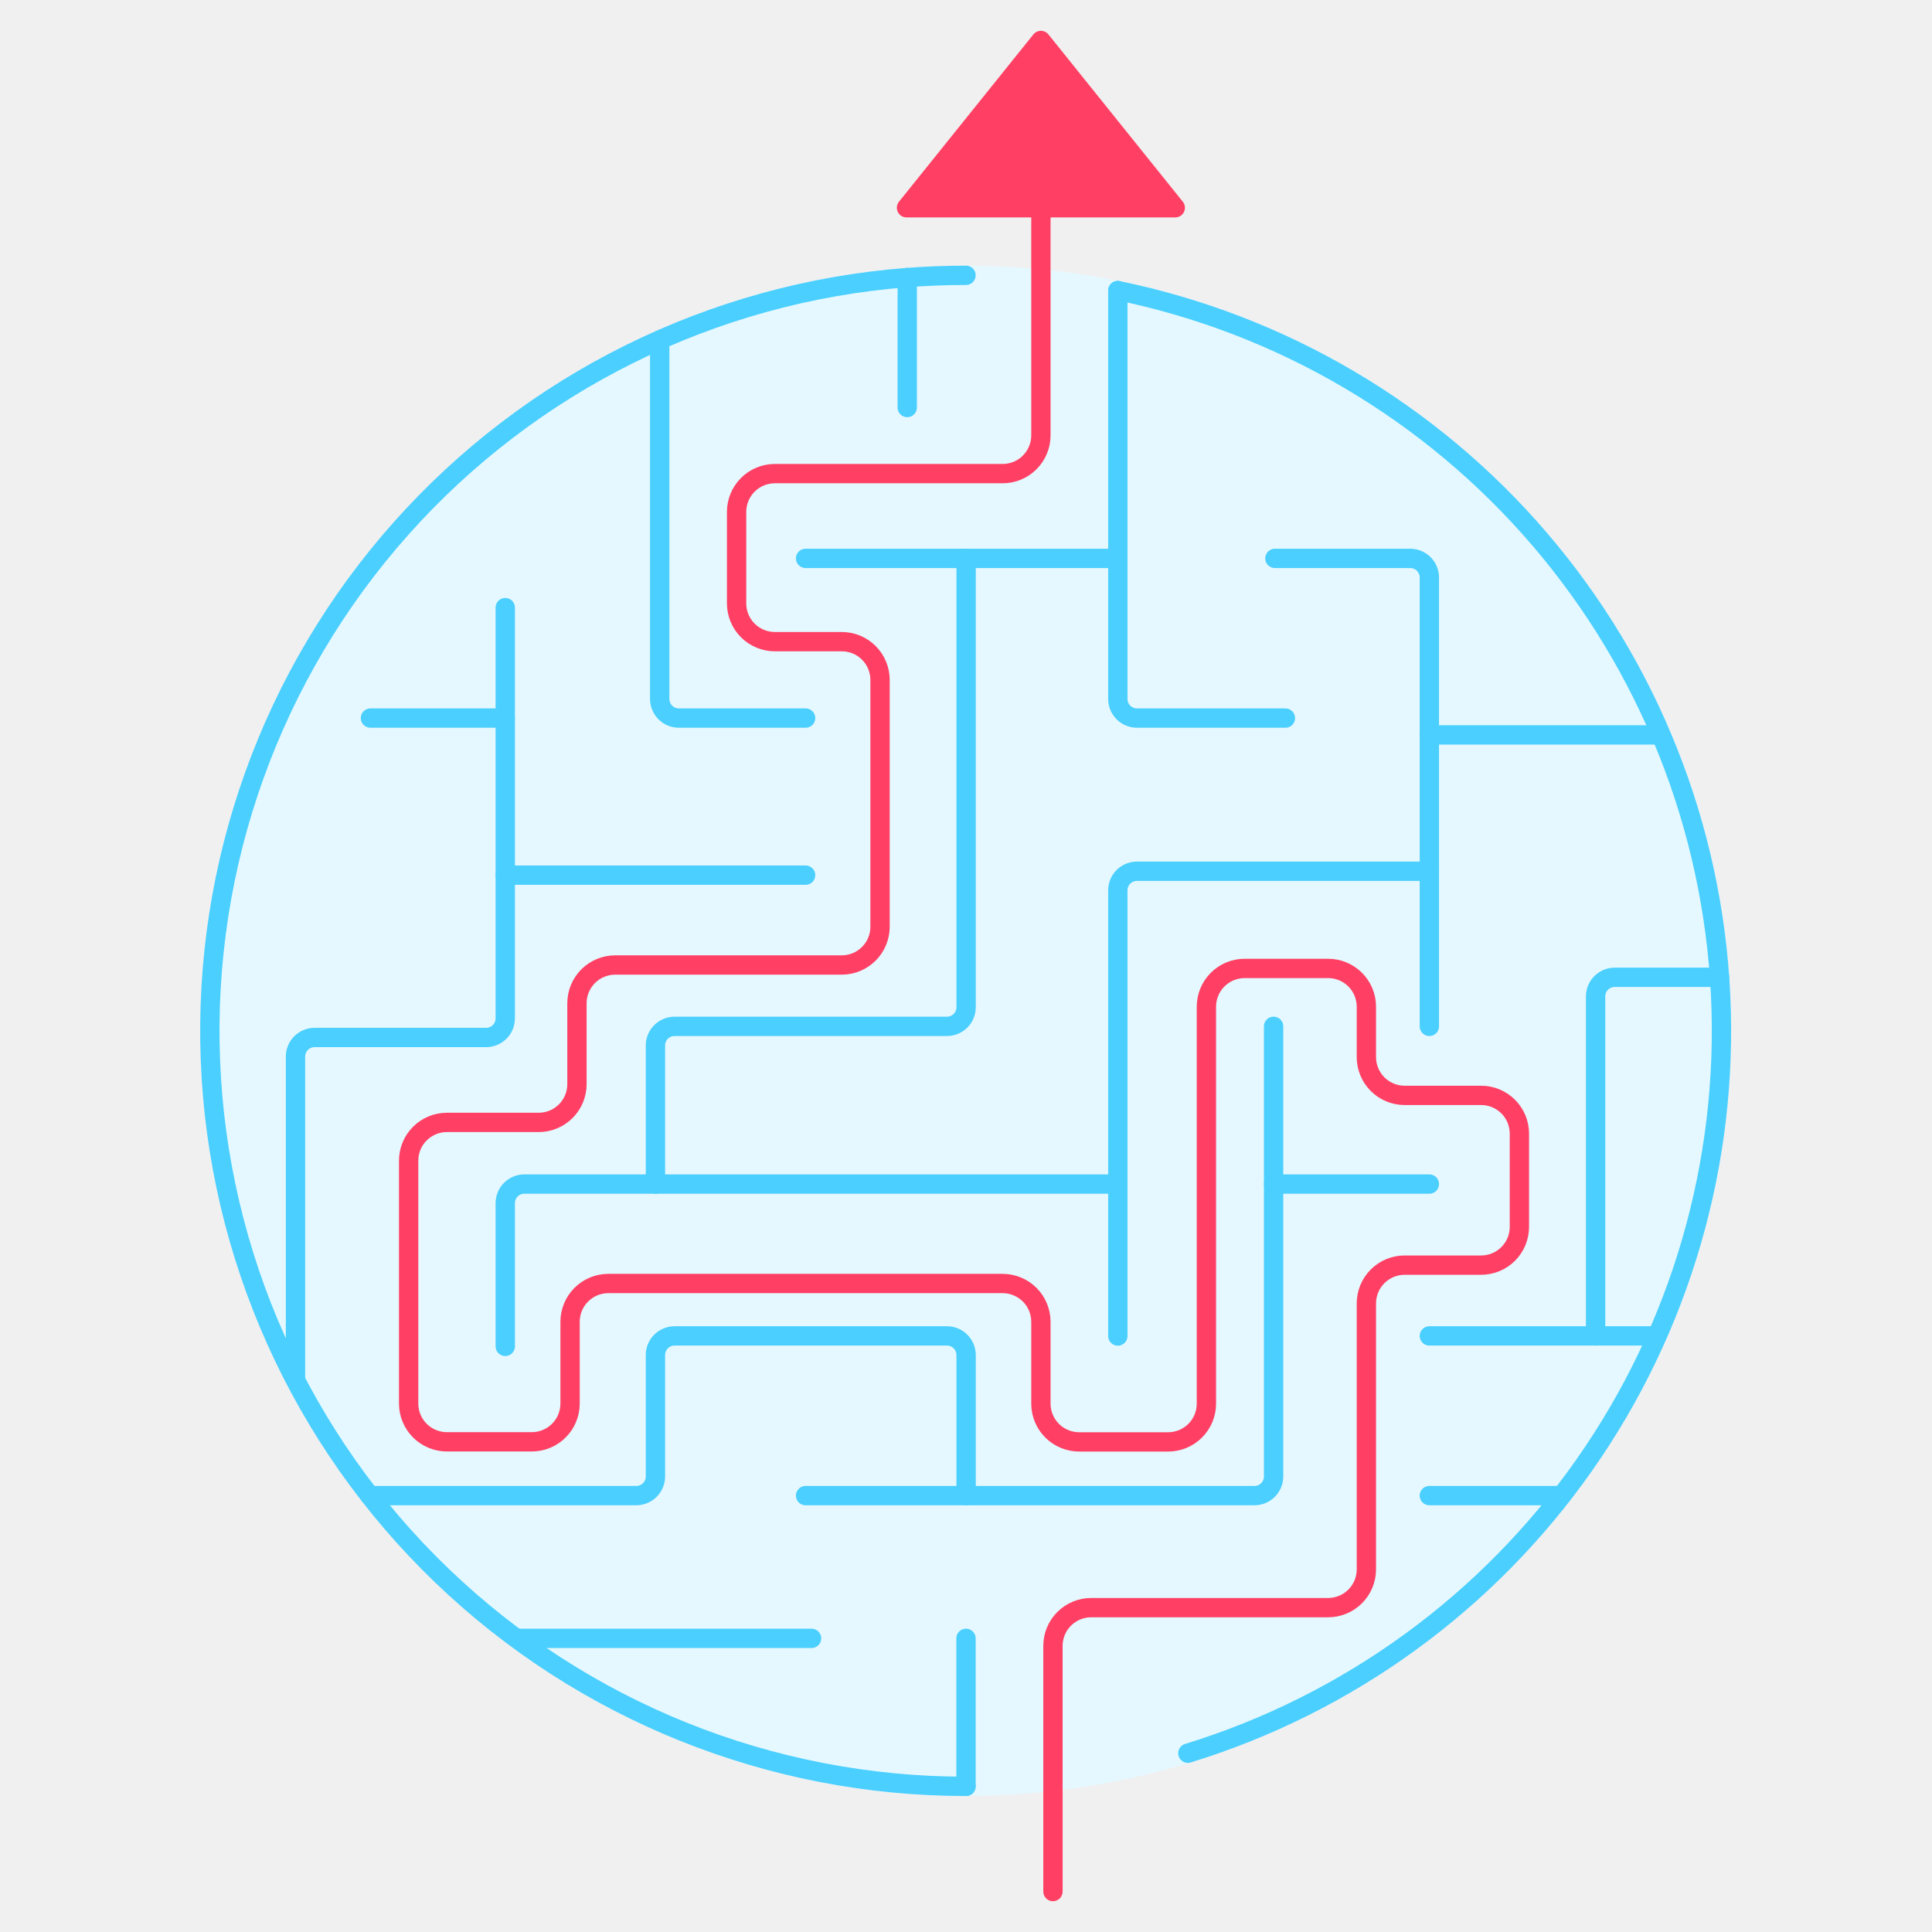
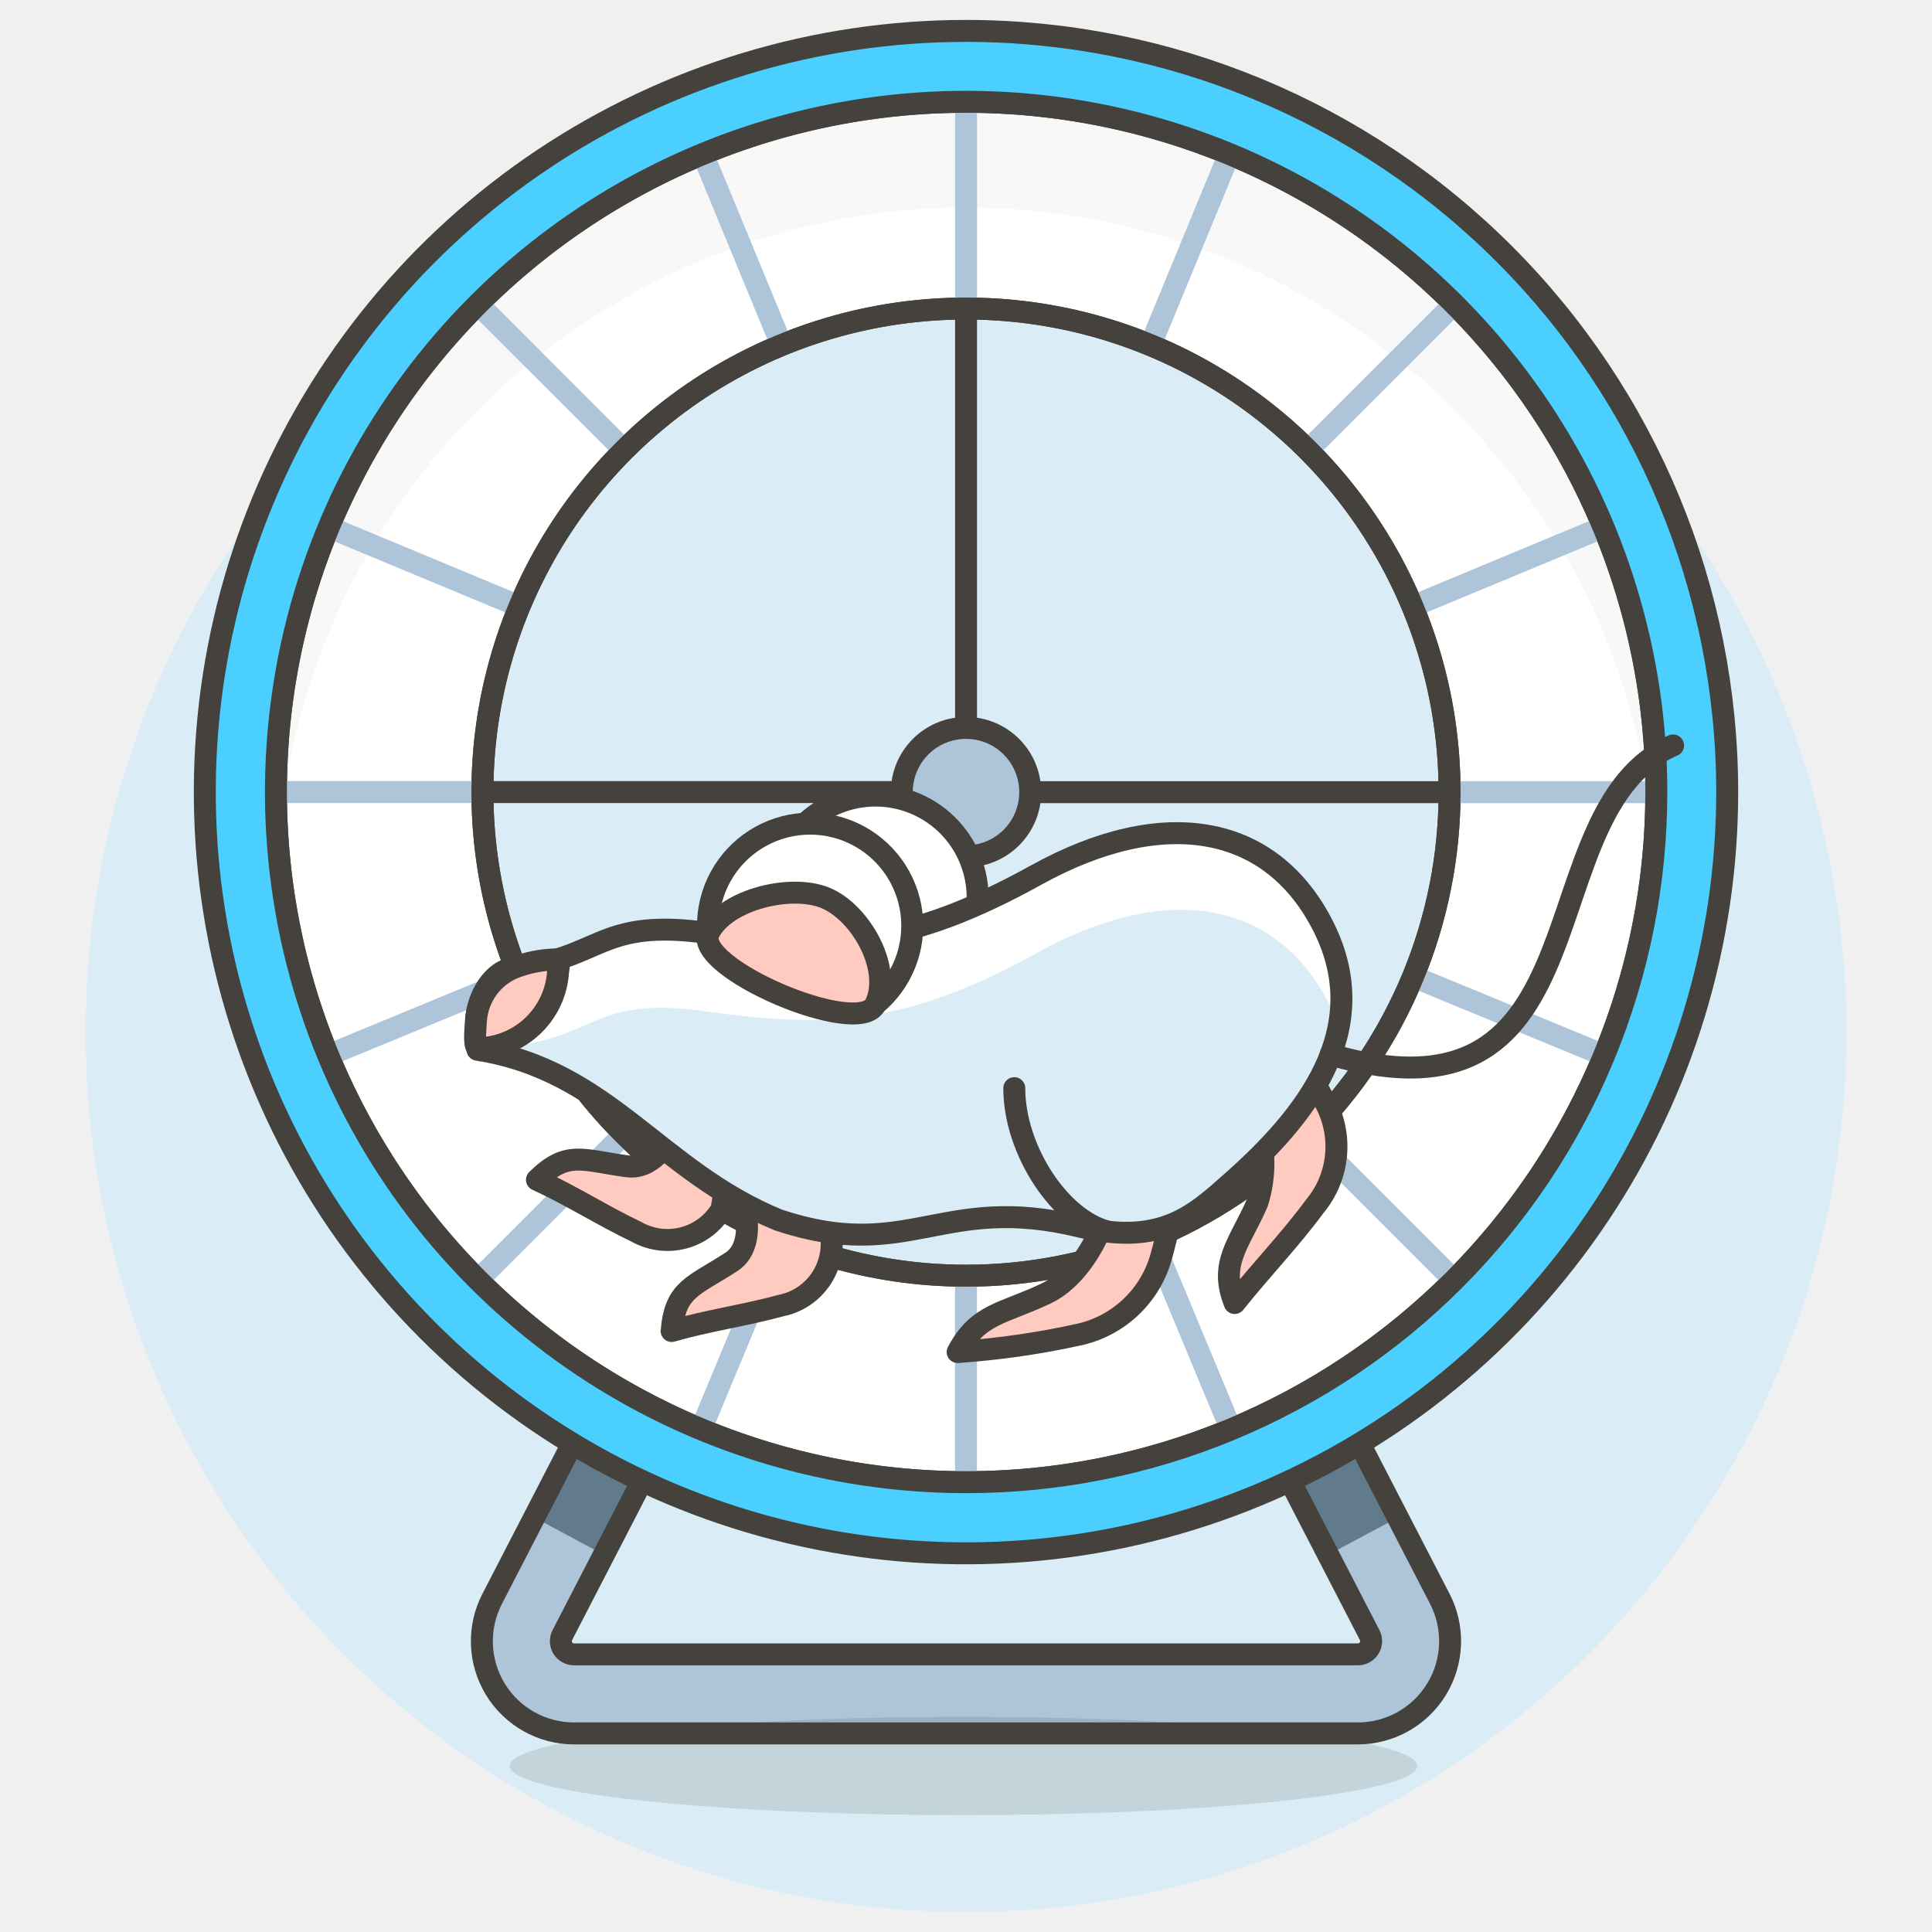
- <svg xmlns="http://www.w3.org/2000/svg" width="500" height="500" viewBox="0 0 500 500" fill="none">
-   <path d="M250 464.777C359.352 464.777 448 376.129 448 266.777C448 157.424 359.352 68.777 250 68.777C140.648 68.777 52 157.424 52 266.777C52 376.129 140.648 464.777 250 464.777Z" fill="#E5F8FF" />
-   <path d="M208.489 226.493H130.759" stroke="#4ACFFF" stroke-width="5" stroke-linecap="round" stroke-linejoin="round" />
-   <path d="M170.731 88.017V180.889C170.731 182.201 171.252 183.461 172.181 184.389C173.109 185.317 174.367 185.839 175.681 185.839H208.489" stroke="#4ACFFF" stroke-width="5" stroke-linecap="round" stroke-linejoin="round" />
-   <path d="M130.759 157.253V263.549C130.759 264.862 130.238 266.121 129.31 267.049C128.381 267.978 127.122 268.499 125.809 268.499H81.423C80.11 268.499 78.851 269.02 77.923 269.949C76.994 270.877 76.473 272.136 76.473 273.449V356.891" stroke="#4ACFFF" stroke-width="5" stroke-linecap="round" stroke-linejoin="round" />
-   <path d="M289.293 75.202V180.89C289.293 182.202 289.814 183.461 290.743 184.39C291.671 185.318 292.93 185.84 294.243 185.84H332.665" stroke="#4ACFFF" stroke-width="5" stroke-linecap="round" stroke-linejoin="round" />
-   <path d="M329.947 144.511H364.968C366.281 144.511 367.54 145.033 368.468 145.961C369.397 146.889 369.918 148.149 369.918 149.461V265.618" stroke="#4ACFFF" stroke-width="5" stroke-linecap="round" stroke-linejoin="round" />
-   <path d="M289.293 144.511H208.489" stroke="#4ACFFF" stroke-width="5" stroke-linecap="round" stroke-linejoin="round" />
-   <path d="M250.029 144.511V260.668C250.029 261.981 249.508 263.24 248.579 264.168C247.651 265.097 246.392 265.618 245.079 265.618H174.576C173.264 265.618 172.005 266.14 171.076 267.068C170.148 267.996 169.626 269.255 169.626 270.568V306.431" stroke="#4ACFFF" stroke-width="5" stroke-linecap="round" stroke-linejoin="round" />
-   <path d="M130.759 348.441V311.38C130.759 310.068 131.28 308.809 132.209 307.88C133.137 306.952 134.396 306.43 135.709 306.43H289.293" stroke="#4ACFFF" stroke-width="5" stroke-linecap="round" stroke-linejoin="round" />
-   <path d="M369.919 225.474H294.243C292.93 225.474 291.671 225.995 290.743 226.923C289.814 227.852 289.293 229.11 289.293 230.424V345.759" stroke="#4ACFFF" stroke-width="5" stroke-linecap="round" stroke-linejoin="round" />
-   <path d="M95.871 387.061H164.676C165.989 387.061 167.248 386.539 168.176 385.611C169.105 384.683 169.626 383.424 169.626 382.111V350.683C169.626 349.371 170.148 348.111 171.076 347.183C172.004 346.255 173.264 345.733 174.576 345.733H245.079C246.392 345.733 247.651 346.255 248.579 347.183C249.508 348.111 250.029 349.371 250.029 350.683V387.061" stroke="#4ACFFF" stroke-width="5" stroke-linecap="round" stroke-linejoin="round" />
-   <path d="M329.605 265.619V382.112C329.605 383.425 329.084 384.683 328.156 385.612C327.227 386.54 325.968 387.062 324.655 387.062H208.489" stroke="#4ACFFF" stroke-width="5" stroke-linecap="round" stroke-linejoin="round" />
-   <path d="M329.605 306.436H369.918" stroke="#4ACFFF" stroke-width="5" stroke-linecap="round" stroke-linejoin="round" />
-   <path d="M369.919 345.733H428.804" stroke="#4ACFFF" stroke-width="5" stroke-linecap="round" stroke-linejoin="round" />
-   <path d="M250 424.008V462.301" stroke="#4ACFFF" stroke-width="5" stroke-linecap="round" stroke-linejoin="round" />
-   <path d="M210.028 424.008H133.773" stroke="#4ACFFF" stroke-width="5" stroke-linecap="round" stroke-linejoin="round" />
-   <path d="M412.939 345.734V257.876C412.939 256.563 413.46 255.304 414.389 254.376C415.317 253.447 416.576 252.926 417.889 252.926H445.03" stroke="#4ACFFF" stroke-width="5" stroke-linecap="round" stroke-linejoin="round" />
-   <path d="M369.919 190.195H428.977" stroke="#4ACFFF" stroke-width="5" stroke-linecap="round" stroke-linejoin="round" />
-   <path d="M234.794 71.83V105.465" stroke="#4ACFFF" stroke-width="5" stroke-linecap="round" stroke-linejoin="round" />
-   <path d="M250 462.301C199.431 462.345 150.812 442.795 114.351 407.756C77.889 372.718 56.421 324.915 54.453 274.385C52.486 223.855 70.171 174.528 103.797 136.759C137.424 98.991 184.375 75.719 234.793 71.831C239.812 71.445 244.881 71.251 250 71.251" stroke="#4ACFFF" stroke-width="5" stroke-linecap="round" stroke-linejoin="round" />
-   <path d="M289.293 75.202C331.838 83.943 370.262 106.598 398.508 139.592C426.754 172.587 443.213 214.045 445.29 257.429C447.368 300.813 434.945 343.653 409.982 379.196C385.019 414.739 348.935 440.962 307.42 453.729" stroke="#4ACFFF" stroke-width="5" stroke-linecap="round" stroke-linejoin="round" />
-   <path d="M130.759 185.839H95.871" stroke="#4ACFFF" stroke-width="5" stroke-linecap="round" stroke-linejoin="round" />
-   <path d="M369.919 387.062H404.113" stroke="#4ACFFF" stroke-width="5" stroke-linecap="round" stroke-linejoin="round" />
-   <path d="M269.384 53.768V112.673C269.384 115.299 268.341 117.817 266.484 119.673C264.628 121.53 262.11 122.573 259.484 122.573H200.53C197.904 122.573 195.386 123.616 193.529 125.473C191.673 127.329 190.63 129.847 190.63 132.473V156.159C190.63 157.459 190.886 158.746 191.383 159.947C191.881 161.148 192.61 162.24 193.529 163.159C194.449 164.078 195.54 164.807 196.741 165.305C197.942 165.802 199.229 166.059 200.53 166.059H217.855C220.48 166.059 222.998 167.102 224.855 168.959C226.712 170.815 227.755 173.333 227.755 175.959V239.839C227.755 242.464 226.712 244.982 224.855 246.839C222.998 248.696 220.48 249.739 217.855 249.739H159.217C156.591 249.739 154.073 250.782 152.217 252.638C150.36 254.495 149.317 257.013 149.317 259.639V280.577C149.317 283.203 148.274 285.721 146.417 287.577C144.561 289.434 142.042 290.477 139.417 290.477H115.657C113.031 290.477 110.513 291.52 108.657 293.377C106.8 295.233 105.757 297.751 105.757 300.377V363.242C105.757 365.868 106.8 368.386 108.657 370.242C110.513 372.099 113.031 373.142 115.657 373.142H137.635C140.26 373.142 142.778 372.099 144.635 370.242C146.492 368.386 147.535 365.868 147.535 363.242V342.071C147.535 339.445 148.578 336.927 150.435 335.071C152.291 333.214 154.809 332.171 157.435 332.171H259.484C262.11 332.171 264.628 333.214 266.484 335.071C268.341 336.927 269.384 339.445 269.384 342.071V363.262C269.384 365.887 270.427 368.405 272.284 370.262C274.14 372.119 276.659 373.162 279.284 373.162H302.317C304.942 373.162 307.46 372.119 309.317 370.262C311.174 368.405 312.217 365.887 312.217 363.262V260.53C312.217 257.904 313.259 255.386 315.116 253.529C316.972 251.673 319.491 250.63 322.117 250.63H343.718C346.344 250.63 348.862 251.673 350.719 253.529C352.575 255.386 353.618 257.904 353.618 260.53V273.583C353.618 276.208 354.661 278.726 356.518 280.583C358.374 282.44 360.893 283.483 363.518 283.483H383.318C385.944 283.483 388.462 284.526 390.319 286.382C392.175 288.239 393.218 290.757 393.218 293.383V317.514C393.218 318.814 392.962 320.101 392.464 321.302C391.967 322.504 391.238 323.595 390.319 324.514C389.399 325.433 388.308 326.163 387.107 326.66C385.906 327.158 384.618 327.414 383.318 327.414H363.518C360.893 327.414 358.374 328.457 356.518 330.314C354.661 332.17 353.618 334.688 353.618 337.314V406.154C353.618 408.779 352.575 411.297 350.719 413.154C348.862 415.011 346.344 416.054 343.718 416.054H282.403C279.777 416.054 277.259 417.097 275.402 418.953C273.546 420.81 272.503 423.328 272.503 425.954V489.526" stroke="#FF4064" stroke-width="5" stroke-linecap="round" stroke-linejoin="round" />
-   <path d="M304.158 53.768L269.384 10.475L234.605 53.768H304.158Z" fill="#FF4064" stroke="#FF4064" stroke-width="5" stroke-linecap="round" stroke-linejoin="round" />
+ <svg xmlns="http://www.w3.org/2000/svg" width="440" height="440" viewBox="0 0 440 440" fill="none">
+   <path d="M22 234.959C22 287.472 42.861 337.834 79.993 374.966C117.125 412.098 167.487 432.959 220 432.959C272.513 432.959 322.875 412.098 360.007 374.966C397.139 337.834 418 287.472 418 234.959C418 182.446 397.139 132.084 360.007 94.952C322.875 57.82 272.513 36.959 220 36.959C167.487 36.959 117.125 57.82 79.993 94.952C42.861 132.084 22 182.446 22 234.959Z" fill="#DAEDF7" stroke="#DAEDF7" stroke-width="5" />
+   <path d="M309.263 394.774H130.722C127.119 394.772 123.578 393.842 120.438 392.075C117.298 390.308 114.666 387.762 112.795 384.684C110.924 381.605 109.876 378.097 109.752 374.496C109.629 370.895 110.434 367.324 112.09 364.124L183.608 225.658C184.726 223.577 186.617 222.02 188.874 221.321C191.13 220.622 193.571 220.837 195.669 221.921C197.768 223.005 199.357 224.87 200.093 227.115C200.83 229.359 200.655 231.803 199.606 233.919L128.064 372.391C127.828 372.847 127.713 373.357 127.731 373.871C127.749 374.384 127.899 374.885 128.165 375.324C128.432 375.763 128.807 376.127 129.255 376.379C129.703 376.632 130.208 376.765 130.722 376.766H309.263C309.778 376.765 310.283 376.632 310.731 376.38C311.179 376.127 311.555 375.765 311.823 375.326C312.091 374.887 312.242 374.387 312.262 373.873C312.282 373.359 312.17 372.849 311.936 372.391L242.181 237.414C241.085 235.292 240.878 232.821 241.604 230.546C242.33 228.271 243.93 226.377 246.052 225.282C248.174 224.186 250.645 223.978 252.92 224.704C255.195 225.43 257.089 227.03 258.184 229.152L327.91 364.124C329.563 367.327 330.365 370.901 330.238 374.503C330.11 378.105 329.059 381.613 327.184 384.691C325.31 387.77 322.675 390.314 319.533 392.08C316.391 393.846 312.848 394.774 309.244 394.774H309.263Z" fill="#ADC4D9" />
+   <path d="M302.482 354.096L242.181 237.414C241.085 235.292 240.878 232.821 241.604 230.546C242.33 228.271 243.93 226.377 246.052 225.282C248.174 224.186 250.644 223.978 252.92 224.704C255.195 225.43 257.089 227.03 258.184 229.153L318.361 345.606L302.482 354.096Z" fill="#627B8C" />
+   <path d="M121.648 345.581L183.608 225.658C184.726 223.577 186.617 222.02 188.874 221.321C191.13 220.622 193.571 220.837 195.669 221.921C197.768 223.005 199.357 224.87 200.093 227.115C200.83 229.359 200.655 231.803 199.606 233.919L137.523 354.076L121.648 345.581Z" fill="#627B8C" />
+   <path opacity="0.15" d="M116.08 402.19C116.08 403.659 118.752 405.114 123.945 406.471C129.138 407.828 136.75 409.062 146.345 410.1C155.94 411.139 167.331 411.963 179.868 412.525C192.405 413.088 205.841 413.377 219.411 413.377C232.981 413.377 246.417 413.088 258.954 412.525C271.491 411.963 282.882 411.139 292.477 410.1C302.072 409.062 309.684 407.828 314.877 406.471C320.069 405.114 322.742 403.659 322.742 402.19C322.742 399.223 311.856 396.378 292.477 394.28C273.099 392.182 246.816 391.003 219.411 391.003C192.006 391.003 165.723 392.182 146.345 394.28C126.966 396.378 116.08 399.223 116.08 402.19Z" fill="#45413C" />
+   <path d="M309.263 394.774H130.722C127.119 394.772 123.578 393.842 120.438 392.075C117.298 390.308 114.666 387.762 112.795 384.684C110.924 381.605 109.876 378.097 109.752 374.496C109.629 370.895 110.434 367.324 112.09 364.124L183.608 225.658C184.726 223.577 186.617 222.02 188.874 221.321C191.13 220.622 193.571 220.837 195.669 221.921C197.768 223.005 199.357 224.87 200.093 227.115C200.83 229.359 200.655 231.803 199.606 233.919L128.064 372.391C127.828 372.847 127.713 373.357 127.731 373.871C127.749 374.384 127.899 374.885 128.165 375.324C128.432 375.763 128.807 376.127 129.255 376.379C129.703 376.632 130.208 376.765 130.722 376.766H309.263C309.778 376.765 310.283 376.632 310.731 376.38C311.179 376.127 311.555 375.765 311.823 375.326C312.091 374.887 312.242 374.387 312.262 373.873C312.282 373.359 312.17 372.849 311.936 372.391L242.181 237.414C241.085 235.292 240.878 232.821 241.604 230.546C242.33 228.271 243.93 226.377 246.052 225.282C248.174 224.186 250.645 223.978 252.92 224.704C255.195 225.43 257.089 227.03 258.184 229.152L327.91 364.124C329.563 367.327 330.365 370.901 330.238 374.503C330.11 378.105 329.059 381.613 327.184 384.691C325.31 387.77 322.675 390.314 319.533 392.08C316.391 393.846 312.848 394.774 309.244 394.774H309.263Z" stroke="#45413C" stroke-width="5" stroke-linecap="round" stroke-linejoin="round" />
+   <path d="M220.03 23.183C188.942 23.183 158.553 32.401 132.704 49.672C106.856 66.942 86.709 91.49 74.811 120.211C62.913 148.931 59.798 180.535 65.861 211.025C71.923 241.516 86.891 269.524 108.871 291.508C130.851 313.492 158.856 328.465 189.346 334.534C219.835 340.602 251.439 337.494 280.162 325.601C308.885 313.708 333.436 293.566 350.712 267.721C367.987 241.875 377.211 211.487 377.217 180.4C377.221 159.755 373.158 139.312 365.26 120.238C357.363 101.164 345.785 83.832 331.188 69.233C316.592 54.633 299.262 43.052 280.19 35.151C261.117 27.25 240.674 23.183 220.03 23.183ZM220 290.533C198.218 290.533 176.925 284.073 158.814 271.972C140.702 259.87 126.586 242.67 118.251 222.546C109.915 202.422 107.734 180.278 111.984 158.914C116.233 137.551 126.722 117.927 142.125 102.525C157.527 87.122 177.151 76.633 198.514 72.384C219.878 68.134 242.022 70.315 262.146 78.651C282.27 86.987 299.47 101.102 311.572 119.214C323.673 137.325 330.133 158.618 330.133 180.4C330.138 194.864 327.293 209.188 321.76 222.552C316.227 235.916 308.115 248.059 297.887 258.287C287.659 268.515 275.516 276.627 262.152 282.16C248.788 287.693 234.464 290.538 220 290.533Z" fill="white" />
+   <path d="M220.03 47.28C259.632 47.288 297.772 62.241 326.828 89.149C355.885 116.057 373.717 152.939 376.762 192.424C377.065 188.464 377.217 184.447 377.217 180.375C377.217 138.687 360.656 98.705 331.178 69.227C301.7 39.749 261.718 23.188 220.03 23.188C178.341 23.188 138.36 39.749 108.882 69.227C79.403 98.705 62.843 138.687 62.843 180.375C62.843 184.431 62.994 188.447 63.298 192.424C66.335 152.936 84.165 116.049 113.223 89.14C142.281 62.23 180.425 47.28 220.03 47.28Z" fill="#F8F8F8" />
+   <path d="M220.03 23.183C188.942 23.183 158.553 32.401 132.704 49.672C106.856 66.942 86.709 91.49 74.811 120.211C62.913 148.931 59.798 180.535 65.861 211.025C71.923 241.516 86.891 269.524 108.871 291.508C130.851 313.492 158.856 328.465 189.346 334.534C219.835 340.602 251.439 337.494 280.162 325.601C308.885 313.708 333.436 293.566 350.712 267.721C367.987 241.875 377.211 211.487 377.217 180.4C377.221 159.755 373.158 139.312 365.26 120.238C357.363 101.164 345.785 83.832 331.188 69.233C316.592 54.633 299.262 43.052 280.19 35.151C261.117 27.25 240.674 23.183 220.03 23.183ZM220 290.533C198.218 290.533 176.925 284.073 158.814 271.972C140.702 259.87 126.586 242.67 118.251 222.546C109.915 202.422 107.734 180.278 111.984 158.914C116.233 137.551 126.722 117.927 142.125 102.525C157.527 87.122 177.151 76.633 198.514 72.384C219.878 68.134 242.022 70.315 262.146 78.651C282.27 86.987 299.47 101.102 311.572 119.214C323.673 137.325 330.133 158.618 330.133 180.4C330.138 194.864 327.293 209.188 321.76 222.552C316.227 235.916 308.115 248.059 297.887 258.287C287.659 268.515 275.516 276.627 262.152 282.16C248.788 287.693 234.464 290.538 220 290.533Z" stroke="#45413C" stroke-width="5" stroke-linecap="round" stroke-linejoin="round" />
+   <path d="M220.01 70.257V23.208" stroke="#ADC4D9" stroke-width="5" stroke-linecap="round" stroke-linejoin="round" />
+   <path d="M262.006 78.584L279.949 35.088" stroke="#ADC4D9" stroke-width="5" stroke-linecap="round" stroke-linejoin="round" />
+   <path d="M321.698 138.107L365.144 120.04" stroke="#ADC4D9" stroke-width="5" stroke-linecap="round" stroke-linejoin="round" />
+   <path d="M321.817 222.406L365.312 240.35" stroke="#ADC4D9" stroke-width="5" stroke-linecap="round" stroke-linejoin="round" />
+   <path d="M177.994 78.584L160.051 35.088" stroke="#ADC4D9" stroke-width="5" stroke-linecap="round" stroke-linejoin="round" />
+   <path d="M118.302 138.107L74.856 120.04" stroke="#ADC4D9" stroke-width="5" stroke-linecap="round" stroke-linejoin="round" />
+   <path d="M118.183 222.406L74.688 240.35" stroke="#ADC4D9" stroke-width="5" stroke-linecap="round" stroke-linejoin="round" />
+   <path d="M177.707 282.098L159.64 325.544" stroke="#ADC4D9" stroke-width="5" stroke-linecap="round" stroke-linejoin="round" />
+   <path d="M297.888 102.527L331.157 69.253" stroke="#ADC4D9" stroke-width="5" stroke-linecap="round" stroke-linejoin="round" />
+   <path d="M330.142 180.41H377.192" stroke="#ADC4D9" stroke-width="5" stroke-linecap="round" stroke-linejoin="round" />
+   <path d="M297.873 258.288L331.147 291.562" stroke="#ADC4D9" stroke-width="5" stroke-linecap="round" stroke-linejoin="round" />
+   <path d="M219.99 290.542V337.597" stroke="#ADC4D9" stroke-width="5" stroke-linecap="round" stroke-linejoin="round" />
+   <path d="M142.112 258.278L108.843 291.547" stroke="#ADC4D9" stroke-width="5" stroke-linecap="round" stroke-linejoin="round" />
+   <path d="M109.858 180.39H62.808" stroke="#ADC4D9" stroke-width="5" stroke-linecap="round" stroke-linejoin="round" />
+   <path d="M142.127 102.512L108.853 69.243" stroke="#ADC4D9" stroke-width="5" stroke-linecap="round" stroke-linejoin="round" />
+   <path d="M220.01 165.773V70.268" stroke="#45413C" stroke-width="5" stroke-linecap="round" stroke-linejoin="round" />
+   <path d="M234.627 180.41H330.133" stroke="#45413C" stroke-width="5" stroke-linecap="round" stroke-linejoin="round" />
+   <path d="M220 290.533C198.218 290.533 176.925 284.074 158.814 271.972C140.702 259.871 126.586 242.67 118.251 222.546C109.915 202.422 107.734 180.278 111.984 158.914C116.233 137.551 126.722 117.927 142.125 102.525C157.527 87.122 177.151 76.633 198.514 72.384C219.878 68.134 242.022 70.315 262.146 78.651C282.27 86.987 299.47 101.103 311.572 119.214C323.673 137.325 330.133 158.618 330.133 180.4C330.138 194.864 327.293 209.188 321.76 222.552C316.227 235.916 308.115 248.059 297.887 258.287C287.659 268.515 275.516 276.627 262.152 282.16C248.788 287.693 234.464 290.538 220 290.533Z" stroke="#45413C" stroke-width="5" stroke-linecap="round" stroke-linejoin="round" />
+   <path d="M262.293 282.098L280.36 325.544" stroke="#ADC4D9" stroke-width="5" stroke-linecap="round" stroke-linejoin="round" />
+   <path d="M220.03 7.041C185.74 7.035 152.219 17.198 123.705 36.245C95.192 55.291 72.968 82.366 59.843 114.045C46.718 145.723 43.282 180.582 49.971 214.213C56.659 247.844 73.17 278.737 97.417 302.983C121.663 327.23 152.556 343.741 186.187 350.429C219.818 357.117 254.677 353.682 286.355 340.557C318.034 327.432 345.108 305.208 364.155 276.694C383.202 248.181 393.365 214.66 393.359 180.37C393.346 134.404 375.08 90.325 342.577 57.822C310.075 25.32 265.995 7.054 220.03 7.041ZM220.03 337.557C188.941 337.557 158.55 328.339 132.701 311.067C106.852 293.795 86.705 269.245 74.808 240.523C62.91 211.801 59.798 180.196 65.863 149.705C71.928 119.213 86.898 91.205 108.881 69.222C130.865 47.239 158.873 32.268 189.364 26.203C219.855 20.138 251.46 23.251 280.183 35.148C308.905 47.045 333.454 67.192 350.726 93.042C367.998 118.891 377.217 149.282 377.217 180.37C377.223 201.014 373.161 221.457 365.264 240.53C357.366 259.604 345.788 276.934 331.191 291.531C316.594 306.129 299.263 317.707 280.19 325.604C261.116 333.502 240.673 337.563 220.03 337.557Z" fill="#4ACFFF" stroke="#45413C" stroke-width="5" stroke-linecap="round" stroke-linejoin="round" />
+   <path d="M205.373 180.4C205.373 182.321 205.751 184.223 206.486 185.998C207.221 187.772 208.299 189.385 209.657 190.743C211.015 192.101 212.628 193.179 214.402 193.914C216.177 194.649 218.079 195.027 220 195.027C221.921 195.027 223.823 194.649 225.598 193.914C227.372 193.179 228.985 192.101 230.343 190.743C231.701 189.385 232.779 187.772 233.514 185.998C234.249 184.223 234.627 182.321 234.627 180.4C234.627 176.521 233.086 172.8 230.343 170.057C227.6 167.314 223.879 165.773 220 165.773C216.121 165.773 212.4 167.314 209.657 170.057C206.914 172.8 205.373 176.521 205.373 180.4Z" fill="#ADC4D9" stroke="#45413C" stroke-width="5" stroke-linecap="round" stroke-linejoin="round" />
+   <path d="M205.373 180.39H109.867" stroke="#45413C" stroke-width="5" stroke-linecap="round" stroke-linejoin="round" />
+   <path d="M178.296 214.263C176.195 209.745 175.6 204.671 176.599 199.789C177.598 194.907 180.137 190.475 183.845 187.145C187.552 183.815 192.23 181.763 197.191 181.292C202.151 180.82 207.132 181.954 211.4 184.526C215.668 187.099 218.998 190.973 220.898 195.58C222.799 200.186 223.17 205.281 221.957 210.114C220.744 214.947 218.012 219.264 214.162 222.427C210.312 225.591 205.548 227.435 200.571 227.688" fill="white" />
+   <path d="M178.296 214.263C176.195 209.745 175.6 204.671 176.599 199.789C177.598 194.907 180.137 190.475 183.845 187.145C187.552 183.815 192.23 181.763 197.191 181.292C202.151 180.82 207.132 181.954 211.4 184.526C215.668 187.099 218.998 190.973 220.898 195.58C222.799 200.186 223.17 205.281 221.957 210.114C220.744 214.947 218.012 219.264 214.162 222.427C210.312 225.591 205.548 227.435 200.571 227.688" stroke="#45413C" stroke-width="5" stroke-linecap="round" stroke-linejoin="round" />
+   <path d="M253.705 260.738C255.442 273.346 248.156 289.844 238.3 294.552C228.445 299.259 222.797 299.071 218.099 307.917C227.502 307.27 236.842 305.918 246.042 303.873C250.476 302.833 254.542 300.605 257.803 297.426C261.064 294.248 263.397 290.24 264.55 285.835C267.188 276.36 268.51 266.183 270.836 256.6" fill="#FFCABF" />
+   <path d="M253.705 260.738C255.442 273.346 248.156 289.844 238.3 294.552C228.445 299.259 222.797 299.071 218.099 307.917C227.502 307.27 236.842 305.918 246.042 303.873C250.476 302.833 254.542 300.605 257.803 297.426C261.064 294.248 263.397 290.24 264.55 285.835C267.188 276.36 268.51 266.183 270.836 256.6" stroke="#45413C" stroke-width="5" stroke-linecap="round" stroke-linejoin="round" />
+   <path d="M275.301 241.102C280.406 244.689 284.23 249.814 286.215 255.73C288.199 261.645 288.239 268.04 286.33 273.98C282.172 283.385 277.573 287.686 281.187 296.75C287.167 289.24 293.913 282.251 299.433 274.732C302.168 271.455 303.853 267.429 304.266 263.18C304.679 258.931 303.802 254.656 301.749 250.913C297.443 242.765 292.047 235.667 287.592 227.677" fill="#FFCABF" />
+   <path d="M275.301 241.102C280.406 244.689 284.23 249.814 286.215 255.73C288.199 261.645 288.239 268.04 286.33 273.98C282.172 283.385 277.573 287.686 281.187 296.75C287.167 289.24 293.913 282.251 299.433 274.732C302.168 271.455 303.853 267.429 304.266 263.18C304.679 258.931 303.802 254.656 301.749 250.913C297.443 242.765 292.047 235.667 287.592 227.677" stroke="#45413C" stroke-width="5" stroke-linecap="round" stroke-linejoin="round" />
+   <path d="M159.462 254.798C166.392 262.273 175.158 281.781 166.565 287.384C157.972 292.988 153.754 293.468 152.962 303.125C161.377 300.71 169.594 299.591 177.92 297.319C181.572 296.576 184.793 294.442 186.9 291.367C189.007 288.293 189.836 284.52 189.211 280.845C184.182 272.534 179.43 264.258 174.98 255.64" fill="#FFCABF" />
+   <path d="M159.462 254.798C166.392 262.273 175.158 281.781 166.565 287.384C157.972 292.988 153.754 293.468 152.962 303.125C161.377 300.71 169.594 299.591 177.92 297.319C181.572 296.576 184.793 294.442 186.9 291.367C189.007 288.293 189.836 284.52 189.211 280.845C184.182 272.534 179.43 264.258 174.98 255.64" stroke="#45413C" stroke-width="5" stroke-linecap="round" stroke-linejoin="round" />
+   <path d="M158.709 236.281C159.09 246.468 153.017 266.971 142.869 265.619C132.722 264.268 129.187 261.882 122.287 268.688C130.266 272.356 137.211 276.851 145.003 280.568C148.256 282.388 152.089 282.871 155.692 281.915C159.295 280.959 162.385 278.638 164.308 275.445C165.916 265.862 167.708 256.492 169.951 247.052" fill="#FFCABF" />
+   <path d="M158.709 236.281C159.09 246.468 153.017 266.971 142.869 265.619C132.722 264.268 129.187 261.882 122.287 268.688C130.266 272.356 137.211 276.851 145.003 280.568C148.256 282.388 152.089 282.871 155.692 281.915C159.295 280.959 162.385 278.638 164.308 275.445C165.916 265.862 167.708 256.492 169.951 247.052" stroke="#45413C" stroke-width="5" stroke-linecap="round" stroke-linejoin="round" />
+   <path d="M108.744 239.077C108.744 237.345 108.412 233.885 108.467 232.365C108.665 227.059 112.248 220.896 117.203 220.396C137.167 218.376 136.3 208.962 161.412 212.506C189.76 216.505 207.036 215.293 235.979 199.289C264.921 183.286 289.627 187.533 301.437 211.12C313.248 234.707 297.116 254.507 280.647 269.084C272.336 276.435 264.728 283.934 245.938 279.355C214.362 271.658 207.11 287.741 177.336 277.871C149.938 266.659 138.627 243.76 108.744 239.077Z" fill="#DAEDF7" />
+   <path d="M112.234 239.726C113.269 238.955 114.49 238.471 115.773 238.325C136.068 236.276 135.162 226.717 160.659 230.316C189.444 234.375 206.986 233.147 236.394 216.896C265.802 200.646 290.844 204.957 302.858 228.91C303.645 230.472 304.331 232.082 304.912 233.731C306.341 226.019 305.12 218.05 301.447 211.12C289.642 187.533 264.931 183.286 235.993 199.289C207.056 215.293 189.775 216.505 161.432 212.506C136.31 208.962 137.177 218.376 117.218 220.396C112.268 220.891 108.679 227.059 108.481 232.365C108.427 233.885 108.754 237.345 108.759 239.077C109.943 239.265 111.102 239.482 112.234 239.726Z" fill="white" />
+   <path d="M108.744 239.077C108.744 237.345 108.412 233.885 108.467 232.365C108.665 227.059 112.248 220.896 117.203 220.396C137.167 218.376 136.3 208.962 161.412 212.506C189.76 216.505 207.036 215.293 235.979 199.289C264.921 183.286 289.627 187.533 301.437 211.12C313.248 234.707 297.116 254.507 280.647 269.084C272.336 276.435 264.728 283.934 245.938 279.355C214.362 271.658 207.11 287.741 177.336 277.871C149.938 266.659 138.627 243.76 108.744 239.077Z" stroke="#45413C" stroke-width="5" stroke-linecap="round" stroke-linejoin="round" />
+   <path d="M230.994 247.824C230.994 261.991 241.508 277.746 252.279 280.494" stroke="#45413C" stroke-width="5" stroke-linecap="round" stroke-linejoin="round" />
+   <path d="M117.218 220.336C120.198 219.199 123.35 218.58 126.539 218.505C127.722 218.505 127.188 220.183 127.089 221.401C126.783 225.879 124.87 230.097 121.701 233.276C118.532 236.455 114.32 238.382 109.843 238.701C109.462 238.74 109.348 239.443 108.605 238.528C107.863 237.612 108.343 233.8 108.402 232.305C108.603 229.685 109.536 227.173 111.095 225.057C112.653 222.941 114.775 221.305 117.218 220.336Z" fill="#FFCABF" stroke="#45413C" stroke-width="5" stroke-linecap="round" stroke-linejoin="round" />
+   <path d="M303.041 240.181C366.896 258.699 347.151 184.459 381.033 169.768" stroke="#45413C" stroke-width="5" stroke-linecap="round" stroke-linejoin="round" />
+   <path d="M161.288 212.511C161.253 211.981 161.234 211.447 161.234 210.907C161.223 206.987 162.203 203.127 164.083 199.687C165.962 196.247 168.681 193.337 171.986 191.229C175.291 189.12 179.076 187.881 182.988 187.627C186.9 187.372 190.813 188.11 194.363 189.773C197.914 191.435 200.986 193.967 203.296 197.135C205.606 200.303 207.078 204.002 207.576 207.891C208.073 211.78 207.58 215.731 206.141 219.378C204.703 223.025 202.366 226.249 199.349 228.752" fill="white" />
+   <path d="M161.288 212.511C161.253 211.981 161.234 211.447 161.234 210.907C161.223 206.987 162.203 203.127 164.083 199.687C165.962 196.247 168.681 193.337 171.986 191.229C175.291 189.12 179.076 187.881 182.988 187.627C186.9 187.372 190.813 188.11 194.363 189.773C197.914 191.435 200.986 193.967 203.296 197.135C205.606 200.303 207.078 204.002 207.576 207.891C208.073 211.78 207.58 215.731 206.141 219.378C204.703 223.025 202.366 226.249 199.349 228.752" stroke="#45413C" stroke-width="5" stroke-linecap="round" stroke-linejoin="round" />
+   <path d="M199.363 228.751C195.557 236.548 157.605 220.302 161.412 212.506C165.218 204.709 180.895 200.997 188.691 204.803C196.488 208.61 203.17 220.955 199.363 228.751Z" fill="#FFCABF" stroke="#45413C" stroke-width="5" stroke-linecap="round" stroke-linejoin="round" />
</svg>
